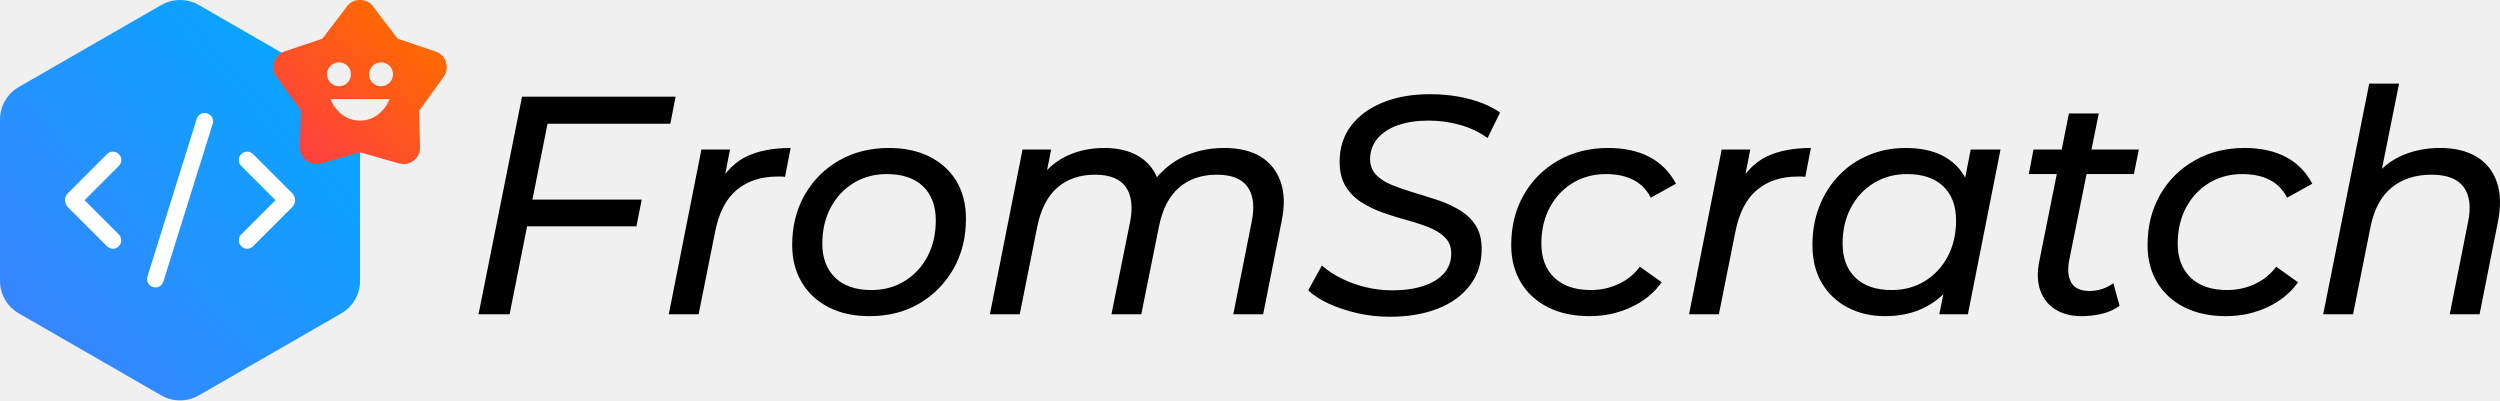
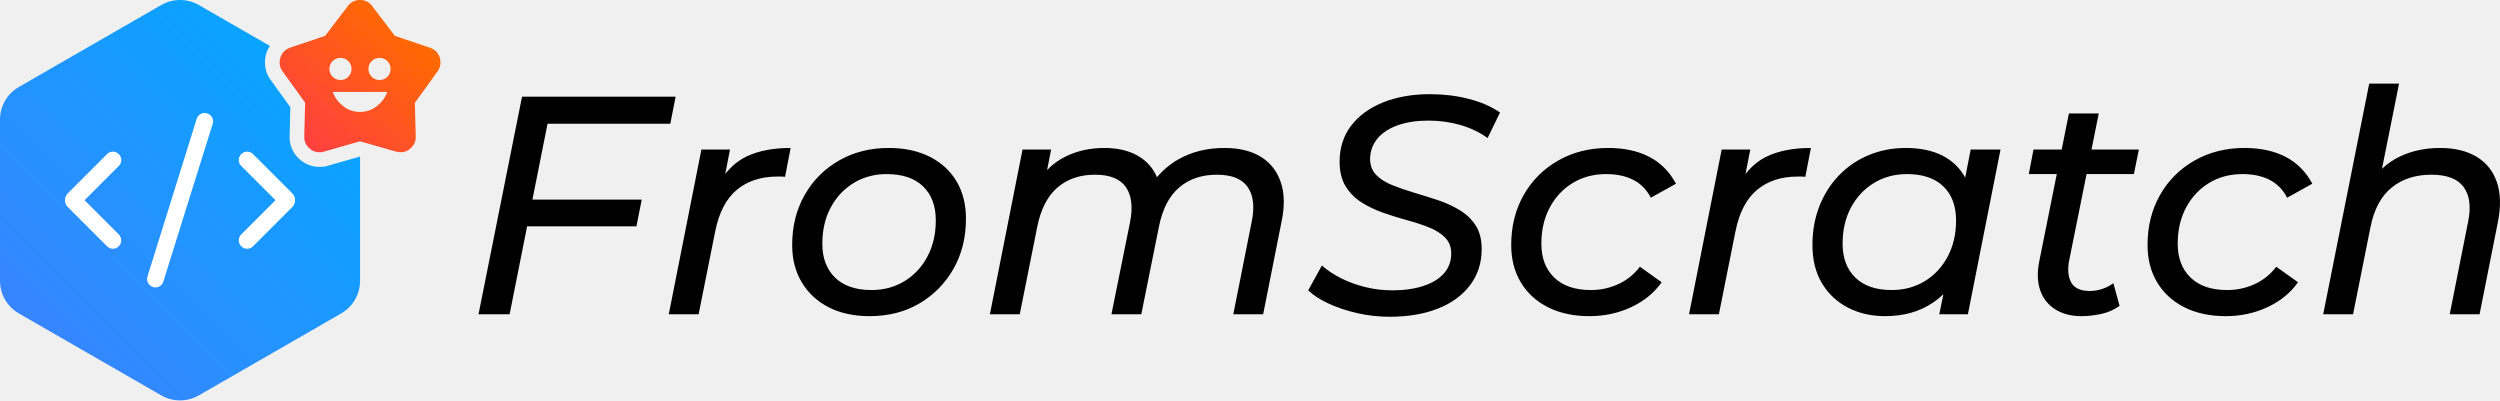
- <svg xmlns="http://www.w3.org/2000/svg" id="Layer_1" width="512" height="82" version="1.1" viewBox="0 0 512 82">
+ <svg xmlns="http://www.w3.org/2000/svg" width="512" height="82" viewBox="0 0 512 82">
  <defs>
-     <linearGradient id="linear-gradient" x1=".006" y1="294.397" x2=".957" y2="295.347" gradientTransform="translate(0 24222) scale(73.741 -82)" gradientUnits="userSpaceOnUse">
+     <linearGradient id="fromscratch-logo-child-icon-gradient" x1="-.929" y1="78.759" x2="71.348" y2="6.559" gradientUnits="userSpaceOnUse">
      <stop offset="0" stop-color="#4080ff" />
      <stop offset="1" stop-color="#0af" />
    </linearGradient>
-     <linearGradient id="linear-gradient1" x1="61.875" y1="32.129" x2="85.018" y2="6.394" gradientUnits="userSpaceOnUse">
+     <linearGradient id="fromscratch-logo-child-star-gradient" x1="62.728" y1="54.184" x2="84.207" y2="78.068" gradientTransform="translate(0 84) scale(1 -1)" gradientUnits="userSpaceOnUse">
      <stop offset="0" stop-color="#ff4040" />
      <stop offset="1" stop-color="#ff6a00" />
    </linearGradient>
  </defs>
-   <path d="M32.95,80.932L3.921,64.223c-1.235-.711-2.197-1.662-2.887-2.852C.345,60.18,0,58.873,0,57.45V24.55C0,23.127.345,21.82,1.035,20.629c.69-1.19,1.652-2.141,2.887-2.852L32.95,1.068C34.184.356,35.491,0,36.87,0c1.379,0,2.686.356,3.92,1.068l19.045,10.962,6.094,13.523,7.812,3.106v28.791c0,1.423-.345,2.731-1.035,3.921-.69,1.19-1.652,2.141-2.887,2.852l-29.029,16.709c-1.234.712-2.541,1.068-3.92,1.068s-2.686-.356-3.92-1.068Z" fill="url(#linear-gradient)" />
-   <path d="M17.322,41l7.007,7.007c.317.341.481.745.493,1.214.012.469-.153.873-.493,1.214-.341.341-.744.511-1.208.511s-.867-.17-1.208-.511l-7.985-7.985c-.414-.414-.622-.898-.622-1.45s.207-1.036.622-1.45l7.985-7.985c.341-.341.744-.511,1.208-.511s.867.17,1.208.511c.341.341.511.745.511,1.214s-.17.873-.511,1.214c0,0-7.007,7.007-7.007,7.007ZM30.313,57.929c-.22-.422-.257-.857-.11-1.307l10.083-32.288c.147-.45.427-.784.842-1.005.414-.22.846-.257,1.295-.11.45.147.788.427,1.016.842.228.414.268.846.121,1.295l-10.105,32.31c-.147.45-.427.784-.842,1.005-.414.22-.846.257-1.295.11-.45-.147-.784-.431-1.005-.852ZM56.419,41l-7.007-7.007c-.341-.341-.511-.745-.511-1.214s.17-.873.511-1.214c.341-.341.744-.511,1.208-.511s.867.17,1.208.511l7.985,7.985c.414.414.622.898.622,1.45s-.207,1.036-.622,1.45l-7.985,7.985c-.341.341-.744.511-1.208.511s-.867-.17-1.208-.511c-.341-.341-.511-.745-.511-1.214s.17-.873.511-1.214c0,0,7.007-7.007,7.007-7.007Z" fill="#fff" />
-   <path d="M109.042,40.872h22.382l-1.082,5.476h-22.39l-3.586,18.018h-6.366l8.913-44.566h31.451l-1.082,5.538h-25.148l-3.092,15.534ZM148.528,35.641l.978-5.019h-5.857l-6.685,33.743h6.112l3.374-16.872c.764-3.904,2.238-6.769,4.425-8.595,2.185-1.824,4.955-2.738,8.308-2.738h.828c.255,0,.509.022.764.064l1.146-5.921c-3.565,0-6.557.573-8.977,1.719-1.678.795-3.146,2.007-4.416,3.618h0ZM195.886,37.116c1.294,2.165,1.942,4.733,1.942,7.703,0,3.82-.849,7.226-2.547,10.219-1.698,2.992-4.022,5.359-6.971,7.098-2.951,1.741-6.357,2.611-10.219,2.611-3.226,0-6.017-.605-8.372-1.815s-4.192-2.907-5.507-5.093c-1.316-2.186-1.974-4.743-1.974-7.672,0-3.82.849-7.226,2.547-10.219,1.697-2.992,4.043-5.348,7.035-7.067s6.398-2.578,10.219-2.578c3.183,0,5.963.594,8.34,1.783,2.376,1.188,4.212,2.865,5.507,5.029ZM191.653,45.138c0-2.97-.87-5.294-2.611-6.972-1.741-1.676-4.224-2.514-7.449-2.514-2.505,0-4.754.605-6.749,1.815-1.996,1.21-3.565,2.887-4.712,5.029-1.146,2.144-1.719,4.616-1.719,7.417,0,2.928.869,5.242,2.61,6.94,1.74,1.698,4.223,2.547,7.449,2.547,2.547,0,4.817-.615,6.812-1.846,1.995-1.231,3.555-2.918,4.68-5.061,1.124-2.144,1.687-4.594,1.687-7.354h0ZM258.184,32.087c-1.953-1.188-4.437-1.783-7.45-1.783-3.524,0-6.653.774-9.391,2.324-1.645.931-3.106,2.155-4.391,3.66-.223-.501-.471-.985-.766-1.432-.998-1.506-2.346-2.642-4.043-3.406-1.698-.765-3.692-1.146-5.985-1.146-2.928,0-5.593.594-7.99,1.783-1.38.684-2.619,1.601-3.725,2.735l.829-4.199h-5.857l-6.685,33.743h6.112l3.565-17.827c.721-3.649,2.101-6.355,4.138-8.117,2.038-1.761,4.605-2.643,7.704-2.643,3.056,0,5.167.85,6.335,2.547,1.167,1.698,1.453,4.074.859,7.13l-3.82,18.909h6.112l3.629-18.018c.721-3.565,2.101-6.217,4.139-7.958,2.037-1.74,4.605-2.611,7.704-2.611,3.054,0,5.166.85,6.333,2.547,1.167,1.698,1.434,4.074.797,7.13l-3.757,18.909h6.113l3.755-18.909c.679-3.183.627-5.91-.159-8.181-.786-2.269-2.154-4-4.105-5.188h0ZM292.88,19.289c-3.65,0-6.865.563-9.645,1.688-2.78,1.125-4.957,2.716-6.527,4.775-1.571,2.059-2.355,4.51-2.355,7.353,0,2.038.414,3.725,1.242,5.061.827,1.337,1.91,2.431,3.247,3.279,1.337.85,2.823,1.56,4.457,2.133s3.268,1.083,4.903,1.528c1.634.446,3.12.934,4.457,1.464,1.337.531,2.429,1.221,3.279,2.069.849.85,1.274,1.933,1.274,3.248,0,1.613-.499,2.982-1.496,4.106-.998,1.125-2.41,1.985-4.234,2.578-1.825.595-3.926.891-6.303.891-1.868,0-3.682-.212-5.444-.637-1.761-.423-3.417-1.018-4.966-1.783-1.55-.764-2.896-1.655-4.043-2.674l-2.801,5.093c1.06,1.019,2.472,1.933,4.234,2.738,1.76.807,3.713,1.455,5.857,1.942,2.143.487,4.339.732,6.589.732,3.735,0,7.013-.551,9.836-1.655,2.822-1.103,5.029-2.706,6.621-4.807s2.387-4.574,2.387-7.417c0-1.952-.413-3.565-1.242-4.839-.827-1.274-1.932-2.324-3.311-3.152-1.379-.827-2.875-1.506-4.488-2.037-1.613-.53-3.237-1.039-4.87-1.528-1.635-.488-3.131-1.007-4.488-1.56-1.36-.551-2.442-1.251-3.248-2.101-.806-.848-1.21-1.951-1.21-3.311.043-1.57.552-2.938,1.528-4.106.976-1.167,2.355-2.069,4.139-2.706,1.783-.637,3.884-.955,6.303-.955,2.249,0,4.413.298,6.494.891,2.079.595,3.947,1.486,5.602,2.674l2.547-5.22c-1.783-1.231-3.927-2.165-6.431-2.802-2.505-.637-5.136-.955-7.895-.955h0ZM322.104,37.467c1.995-1.21,4.266-1.815,6.812-1.815,2.165,0,4.021.393,5.571,1.178,1.548.786,2.747,2.005,3.597,3.661l5.156-2.866c-1.316-2.461-3.141-4.297-5.475-5.507-2.335-1.21-5.137-1.815-8.404-1.815-3.821,0-7.238.859-10.25,2.578-3.015,1.719-5.37,4.074-7.068,7.067s-2.546,6.399-2.546,10.219c0,2.929.657,5.486,1.973,7.672,1.315,2.186,3.172,3.884,5.571,5.093,2.397,1.21,5.231,1.815,8.499,1.815,3.056,0,5.899-.615,8.532-1.846,2.631-1.231,4.711-2.928,6.239-5.093l-4.457-3.183c-1.188,1.571-2.664,2.759-4.425,3.565-1.762.806-3.64,1.21-5.634,1.21-3.227,0-5.72-.849-7.481-2.547-1.762-1.697-2.643-4.011-2.643-6.94,0-2.801.573-5.273,1.72-7.417,1.146-2.143,2.716-3.82,4.711-5.029h0ZM357.479,35.641l.978-5.018h-5.858l-6.684,33.743h6.111l3.375-16.872c.765-3.904,2.238-6.769,4.425-8.595,2.186-1.824,4.955-2.738,8.309-2.738h.827c.255,0,.509.022.764.064l1.146-5.921c-3.565,0-6.557.573-8.977,1.719-1.677.794-3.146,2.007-4.415,3.618h0ZM403.595,30.623h6.111l-6.684,33.743h-5.858l.842-4.12c-.703.672-1.456,1.287-2.274,1.828-2.696,1.783-5.911,2.674-9.646,2.674-2.844,0-5.39-.584-7.639-1.751-2.25-1.167-4.022-2.834-5.317-4.998s-1.941-4.775-1.941-7.831c0-2.886.477-5.538,1.432-7.958s2.292-4.52,4.011-6.303c1.719-1.783,3.745-3.162,6.079-4.138s4.86-1.464,7.577-1.464c2.928,0,5.412.509,7.449,1.528,2.038,1.018,3.608,2.514,4.712,4.488.01.018.017.039.027.058l1.119-5.756h0ZM398.915,52.492c1.125-2.144,1.688-4.594,1.688-7.354,0-2.97-.871-5.294-2.611-6.972-1.74-1.676-4.223-2.514-7.449-2.514-2.505,0-4.754.605-6.748,1.815-1.996,1.21-3.565,2.887-4.711,5.029-1.147,2.144-1.72,4.616-1.72,7.417,0,2.928.87,5.242,2.611,6.94,1.739,1.698,4.222,2.547,7.449,2.547,2.546,0,4.816-.615,6.812-1.846,1.995-1.231,3.555-2.918,4.679-5.061ZM429.825,23.237h-6.111l-1.48,7.386h-5.778l-.955,5.029h5.725l-3.624,18.081c-.425,2.251-.329,4.202.286,5.858.615,1.655,1.655,2.928,3.12,3.82,1.464.891,3.215,1.337,5.252,1.337,1.315,0,2.663-.149,4.043-.446,1.378-.296,2.642-.849,3.788-1.655l-1.274-4.648c-.679.51-1.443.903-2.292,1.178-.85.277-1.698.414-2.547.414-1.825,0-3.067-.541-3.724-1.624-.659-1.082-.839-2.536-.541-4.361l3.613-17.954h9.693l1.019-5.029h-9.7s1.486-7.386,1.486-7.386ZM452.426,37.467c1.995-1.21,4.266-1.815,6.812-1.815,2.165,0,4.021.393,5.571,1.178,1.548.786,2.747,2.005,3.597,3.661l5.156-2.866c-1.316-2.461-3.141-4.297-5.475-5.507-2.335-1.21-5.137-1.815-8.404-1.815-3.821,0-7.238.859-10.25,2.578-3.015,1.719-5.37,4.074-7.068,7.067s-2.546,6.399-2.546,10.219c0,2.929.657,5.486,1.973,7.672,1.315,2.186,3.172,3.884,5.571,5.093,2.397,1.21,5.231,1.815,8.499,1.815,3.056,0,5.899-.615,8.532-1.846,2.631-1.231,4.711-2.928,6.239-5.093l-4.457-3.183c-1.188,1.571-2.664,2.759-4.425,3.565-1.762.806-3.64,1.21-5.634,1.21-3.227,0-5.72-.849-7.481-2.547-1.762-1.697-2.643-4.011-2.643-6.94,0-2.801.573-5.273,1.72-7.417,1.146-2.143,2.716-3.82,4.711-5.029h0ZM511.35,37.275c-.786-2.269-2.176-4-4.17-5.188-1.996-1.188-4.479-1.783-7.449-1.783-3.056,0-5.826.594-8.308,1.783-1.323.633-2.519,1.465-3.595,2.484l3.499-17.446h-6.112l-9.422,47.24h6.111l3.565-17.827c.722-3.649,2.165-6.355,4.33-8.117,2.165-1.761,4.88-2.643,8.149-2.643,3.183,0,5.389.85,6.621,2.547,1.23,1.698,1.528,4.074.891,7.13l-3.757,18.909h6.112l3.756-18.909c.637-3.183.562-5.91-.223-8.181Z" />
-   <path d="M77.404,23.454c1.077-.827,1.862-1.881,2.356-3.162h-12.065c.493,1.281,1.277,2.335,2.352,3.162,1.075.827,2.301,1.241,3.677,1.241s2.603-.414,3.68-1.241ZM71.15,16.943c.473-.476.709-1.053.709-1.733s-.238-1.255-.713-1.728c-.476-.473-1.053-.709-1.733-.709s-1.255.238-1.728.713-.709,1.053-.709,1.732.238,1.256.713,1.729c.476.473,1.053.709,1.732.709s1.256-.238,1.729-.713ZM79.768,16.943c.473-.476.709-1.053.709-1.733s-.238-1.255-.713-1.728c-.476-.473-1.053-.709-1.732-.709s-1.256.238-1.729.713c-.473.476-.709,1.053-.709,1.732s.238,1.256.713,1.729c.476.473,1.053.709,1.733.709s1.255-.238,1.728-.713ZM66.024,7.918l5.049-6.625c.335-.448.733-.778,1.194-.988.461-.21.947-.316,1.46-.316s.999.105,1.46.316c.461.21.859.539,1.194.988l5.049,6.625,7.72,2.607c.738.237,1.313.655,1.725,1.254.413.599.619,1.261.619,1.986,0,.335-.049.668-.147,1-.098.332-.258.651-.482.956l-5.027,6.977.187,7.405c.031.983-.293,1.812-.972,2.486-.679.674-1.47,1.012-2.374,1.012-.026,0-.339-.041-.937-.122l-8.015-2.298-8.015,2.298c-.156.062-.316.098-.482.108s-.317.014-.456.014c-.912,0-1.706-.337-2.381-1.012-.675-.674-.997-1.503-.966-2.486l.187-7.451-4.999-6.93c-.223-.306-.384-.626-.482-.959-.098-.334-.147-.668-.147-1.001,0-.704.205-1.359.615-1.965.41-.606.983-1.035,1.719-1.288l7.702-2.589Z" fill="url(#linear-gradient1)" />
+   <path d="M73.728,32.056l-6.507,1.866c-.387.135-.789.216-1.198.241-.22.013-.42.018-.604.018-1.644,0-3.142-.629-4.329-1.816-1.216-1.215-1.83-2.779-1.776-4.505l.148-5.904-4.039-5.599c-.41-.562-.713-1.171-.901-1.812-.171-.583-.258-1.18-.258-1.773,0-1.208.345-2.338,1.007-3.367L40.79,1.068c-1.234-.712-2.541-1.068-3.92-1.068s-2.686.356-3.92,1.068L3.922,17.777c-1.235.711-2.197,1.662-2.887,2.852-.69,1.191-1.035,2.498-1.035,3.921v32.9c0,1.423.345,2.73,1.034,3.921.69,1.19,1.652,2.141,2.887,2.852l29.029,16.709c1.234.712,2.541,1.068,3.92,1.068s2.686-.356,3.92-1.068l29.029-16.709c1.235-.711,2.197-1.662,2.887-2.852s1.035-2.498,1.035-3.921v-25.39l-.013-.004Z" fill="url(#fromscratch-logo-child-icon-gradient)" />
+   <path d="M17.322,41l7.007,7.007c.317.341.481.745.493,1.214s-.153.873-.493,1.214c-.341.341-.744.511-1.208.511s-.867-.17-1.208-.511l-7.985-7.985c-.414-.414-.622-.898-.622-1.45s.207-1.036.622-1.45l7.985-7.985c.341-.341.744-.511,1.208-.511s.867.17,1.208.511.511.745.511,1.214-.17.873-.511,1.214l-7.007,7.007ZM30.313,57.929c-.22-.422-.257-.857-.11-1.307l10.083-32.288c.147-.45.427-.784.842-1.005.414-.22.846-.257,1.295-.11.45.147.788.427,1.016.842.228.414.268.846.121,1.295l-10.105,32.31c-.147.45-.427.784-.842,1.005-.414.22-.846.257-1.295.11-.45-.147-.784-.431-1.005-.852ZM56.419,41l-7.007-7.007c-.341-.341-.511-.745-.511-1.214s.17-.873.511-1.214c.341-.341.744-.511,1.208-.511s.867.17,1.208.511l7.985,7.985c.414.414.622.898.622,1.45s-.207,1.036-.622,1.45l-7.985,7.985c-.341.341-.744.511-1.208.511s-.867-.17-1.208-.511c-.341-.341-.511-.745-.511-1.214s.17-.873.511-1.214l7.007-7.007Z" fill="#fff" />
+   <path d="M109.042,40.872h22.382l-1.082,5.476h-22.39l-3.586,18.018h-6.366l8.913-44.566h31.451l-1.082,5.538h-25.148s-3.092,15.534-3.092,15.534ZM148.528,35.641l.978-5.019h-5.857l-6.685,33.743h6.112l3.374-16.872c.764-3.904,2.238-6.769,4.425-8.595,2.185-1.824,4.955-2.738,8.308-2.738h.828c.255,0,.509.022.764.064l1.146-5.921c-3.565,0-6.557.573-8.977,1.719-1.678.795-3.146,2.007-4.416,3.618h0ZM195.886,37.116c1.294,2.165,1.942,4.733,1.942,7.703,0,3.82-.849,7.226-2.547,10.219-1.698,2.992-4.022,5.359-6.971,7.098-2.951,1.741-6.357,2.611-10.219,2.611-3.226,0-6.017-.605-8.372-1.815s-4.192-2.907-5.507-5.093c-1.316-2.186-1.974-4.743-1.974-7.672,0-3.82.849-7.226,2.547-10.219,1.697-2.992,4.043-5.348,7.035-7.067s6.398-2.578,10.219-2.578c3.183,0,5.963.594,8.34,1.783,2.376,1.188,4.212,2.865,5.507,5.029h0ZM191.653,45.138c0-2.97-.87-5.294-2.611-6.972-1.741-1.676-4.224-2.514-7.449-2.514-2.505,0-4.754.605-6.749,1.815-1.996,1.21-3.565,2.887-4.712,5.029-1.146,2.144-1.719,4.616-1.719,7.417,0,2.928.869,5.242,2.61,6.94,1.74,1.698,4.223,2.547,7.449,2.547,2.547,0,4.817-.615,6.812-1.846s3.555-2.918,4.68-5.061c1.124-2.144,1.687-4.594,1.687-7.354h.002ZM258.184,32.087c-1.953-1.188-4.437-1.783-7.45-1.783-3.524,0-6.653.774-9.391,2.324-1.645.931-3.106,2.155-4.391,3.66-.223-.501-.471-.985-.766-1.432-.998-1.506-2.346-2.642-4.043-3.406-1.698-.765-3.692-1.146-5.985-1.146-2.928,0-5.593.594-7.99,1.783-1.38.684-2.619,1.601-3.725,2.735l.829-4.199h-5.857l-6.685,33.743h6.112l3.565-17.827c.721-3.649,2.101-6.355,4.138-8.117,2.038-1.761,4.605-2.643,7.704-2.643,3.056,0,5.167.85,6.335,2.547,1.167,1.698,1.453,4.074.859,7.13l-3.82,18.909h6.112l3.629-18.018c.721-3.565,2.101-6.217,4.139-7.958,2.037-1.74,4.605-2.611,7.704-2.611,3.054,0,5.166.85,6.333,2.547,1.167,1.698,1.434,4.074.797,7.13l-3.757,18.909h6.113l3.755-18.909c.679-3.183.627-5.91-.159-8.181-.786-2.269-2.154-4-4.105-5.188h0ZM292.88,19.289c-3.65,0-6.865.563-9.645,1.688s-4.957,2.716-6.527,4.775c-1.571,2.059-2.355,4.51-2.355,7.353,0,2.038.414,3.725,1.242,5.061.827,1.337,1.91,2.431,3.247,3.279,1.337.85,2.823,1.56,4.457,2.133s3.268,1.083,4.903,1.528c1.634.446,3.12.934,4.457,1.464,1.337.531,2.429,1.221,3.279,2.069.849.85,1.274,1.933,1.274,3.248,0,1.613-.499,2.982-1.496,4.106-.998,1.125-2.41,1.985-4.234,2.578-1.825.595-3.926.891-6.303.891-1.868,0-3.682-.212-5.444-.637-1.761-.423-3.417-1.018-4.966-1.783-1.55-.764-2.896-1.655-4.043-2.674l-2.801,5.093c1.06,1.019,2.472,1.933,4.234,2.738,1.76.807,3.713,1.455,5.857,1.942,2.143.487,4.339.732,6.589.732,3.735,0,7.013-.551,9.836-1.655,2.822-1.103,5.029-2.706,6.621-4.807s2.387-4.574,2.387-7.417c0-1.952-.413-3.565-1.242-4.839-.827-1.274-1.932-2.324-3.311-3.152-1.379-.827-2.875-1.506-4.488-2.037-1.613-.53-3.237-1.039-4.87-1.528-1.635-.488-3.131-1.007-4.488-1.56-1.36-.551-2.442-1.251-3.248-2.101-.806-.848-1.21-1.951-1.21-3.311.043-1.57.552-2.938,1.528-4.106.976-1.167,2.355-2.069,4.139-2.706,1.783-.637,3.884-.955,6.303-.955,2.249,0,4.413.298,6.494.891,2.079.595,3.947,1.486,5.602,2.674l2.547-5.22c-1.783-1.231-3.927-2.165-6.431-2.802-2.505-.637-5.136-.955-7.895-.955h0v.002ZM322.104,37.467c1.995-1.21,4.266-1.815,6.812-1.815,2.165,0,4.021.393,5.571,1.178,1.548.786,2.747,2.005,3.597,3.661l5.156-2.866c-1.316-2.461-3.141-4.297-5.475-5.507-2.335-1.21-5.137-1.815-8.404-1.815-3.821,0-7.238.859-10.25,2.578-3.015,1.719-5.37,4.074-7.068,7.067s-2.546,6.399-2.546,10.219c0,2.929.657,5.486,1.973,7.672,1.315,2.186,3.172,3.884,5.571,5.093,2.397,1.21,5.231,1.815,8.499,1.815,3.056,0,5.899-.615,8.532-1.846,2.631-1.231,4.711-2.928,6.239-5.093l-4.457-3.183c-1.188,1.571-2.664,2.759-4.425,3.565-1.762.806-3.64,1.21-5.634,1.21-3.227,0-5.72-.849-7.481-2.547-1.762-1.697-2.643-4.011-2.643-6.94,0-2.801.573-5.273,1.72-7.417,1.146-2.143,2.716-3.82,4.711-5.029h.002ZM357.479,35.641l.978-5.018h-5.858l-6.684,33.743h6.111l3.375-16.872c.765-3.904,2.238-6.769,4.425-8.595,2.186-1.824,4.955-2.738,8.309-2.738h.827c.255,0,.509.022.764.064l1.146-5.921c-3.565,0-6.557.573-8.977,1.719-1.677.794-3.146,2.007-4.415,3.618h0ZM403.595,30.623h6.111l-6.684,33.743h-5.858l.842-4.12c-.703.672-1.456,1.287-2.274,1.828-2.696,1.783-5.911,2.674-9.646,2.674-2.844,0-5.39-.584-7.639-1.751-2.25-1.167-4.022-2.834-5.317-4.998s-1.941-4.775-1.941-7.831c0-2.886.477-5.538,1.432-7.958s2.292-4.52,4.011-6.303,3.745-3.162,6.079-4.138,4.86-1.464,7.577-1.464c2.928,0,5.412.509,7.449,1.528,2.038,1.018,3.608,2.514,4.712,4.488.01.018.017.039.027.058l1.119-5.756h0ZM398.915,52.492c1.125-2.144,1.688-4.594,1.688-7.354,0-2.97-.871-5.294-2.611-6.972-1.74-1.676-4.223-2.514-7.449-2.514-2.505,0-4.754.605-6.748,1.815-1.996,1.21-3.565,2.887-4.711,5.029-1.147,2.144-1.72,4.616-1.72,7.417,0,2.928.87,5.242,2.611,6.94,1.739,1.698,4.222,2.547,7.449,2.547,2.546,0,4.816-.615,6.812-1.846,1.995-1.231,3.555-2.918,4.679-5.061h0ZM429.825,23.237h-6.111l-1.48,7.386h-5.778l-.955,5.029h5.725l-3.624,18.081c-.425,2.251-.329,4.202.286,5.858.615,1.655,1.655,2.928,3.12,3.82,1.464.891,3.215,1.337,5.252,1.337,1.315,0,2.663-.149,4.043-.446,1.378-.296,2.642-.849,3.788-1.655l-1.274-4.648c-.679.51-1.443.903-2.292,1.178-.85.277-1.698.414-2.547.414-1.825,0-3.067-.541-3.724-1.624-.659-1.082-.839-2.536-.541-4.361l3.613-17.954h9.693l1.019-5.029h-9.7l1.486-7.386h0ZM452.426,37.467c1.995-1.21,4.266-1.815,6.812-1.815,2.165,0,4.021.393,5.571,1.178,1.548.786,2.747,2.005,3.597,3.661l5.156-2.866c-1.316-2.461-3.141-4.297-5.475-5.507-2.335-1.21-5.137-1.815-8.404-1.815-3.821,0-7.238.859-10.25,2.578-3.015,1.719-5.37,4.074-7.068,7.067s-2.546,6.399-2.546,10.219c0,2.929.657,5.486,1.973,7.672,1.315,2.186,3.172,3.884,5.571,5.093,2.397,1.21,5.231,1.815,8.499,1.815,3.056,0,5.899-.615,8.532-1.846,2.631-1.231,4.711-2.928,6.239-5.093l-4.457-3.183c-1.188,1.571-2.664,2.759-4.425,3.565-1.762.806-3.64,1.21-5.634,1.21-3.227,0-5.72-.849-7.481-2.547-1.762-1.697-2.643-4.011-2.643-6.94,0-2.801.573-5.273,1.72-7.417,1.146-2.143,2.716-3.82,4.711-5.029h.002ZM511.35,37.275c-.786-2.269-2.176-4-4.17-5.188-1.996-1.188-4.479-1.783-7.449-1.783-3.056,0-5.826.594-8.308,1.783-1.323.633-2.519,1.465-3.595,2.484l3.499-17.446h-6.112l-9.422,47.24h6.111l3.565-17.827c.722-3.649,2.165-6.355,4.33-8.117,2.165-1.761,4.88-2.643,8.149-2.643,3.183,0,5.389.85,6.621,2.547,1.23,1.698,1.528,4.074.891,7.13l-3.757,18.909h6.112l3.756-18.909c.637-3.183.562-5.91-.223-8.181h.002Z" />
+   <path d="M77.14,21.765c.999-.767,1.728-1.746,2.186-2.934h-11.196c.458,1.189,1.185,2.167,2.183,2.934.998.767,2.135,1.152,3.412,1.152s2.416-.384,3.415-1.152ZM71.336,15.722c.439-.442.658-.977.658-1.608s-.221-1.165-.662-1.604c-.442-.439-.977-.658-1.608-.658s-1.165.221-1.604.662-.658.977-.658,1.607.221,1.166.662,1.605c.442.439.977.658,1.607.658s1.166-.221,1.605-.662ZM79.334,15.722c.439-.442.658-.977.658-1.608s-.221-1.165-.662-1.604c-.442-.439-.977-.658-1.607-.658s-1.166.221-1.605.662c-.439.442-.658.977-.658,1.607s.221,1.166.662,1.605c.442.439.977.658,1.608.658s1.165-.221,1.604-.662ZM66.58,7.347l4.685-6.148c.311-.416.68-.722,1.108-.917.428-.195.879-.293,1.355-.293s.927.097,1.355.293c.428.195.797.5,1.108.917l4.685,6.148,7.164,2.419c.685.22,1.218.608,1.601,1.164.383.556.574,1.17.574,1.843,0,.311-.045.62-.136.928s-.239.604-.447.887l-4.665,6.475.174,6.872c.029.912-.272,1.682-.902,2.307-.63.625-1.364.939-2.203.939-.024,0-.315-.038-.87-.113l-7.438-2.133-7.438,2.133c-.145.058-.293.091-.447.1s-.294.013-.423.013c-.846,0-1.583-.313-2.21-.939-.626-.625-.925-1.395-.896-2.307l.174-6.915-4.639-6.431c-.207-.284-.356-.581-.447-.89-.091-.31-.136-.62-.136-.929,0-.653.19-1.261.571-1.824s.912-.96,1.595-1.195l7.147-2.403.002-.002Z" fill="url(#fromscratch-logo-child-star-gradient)" />
</svg>
